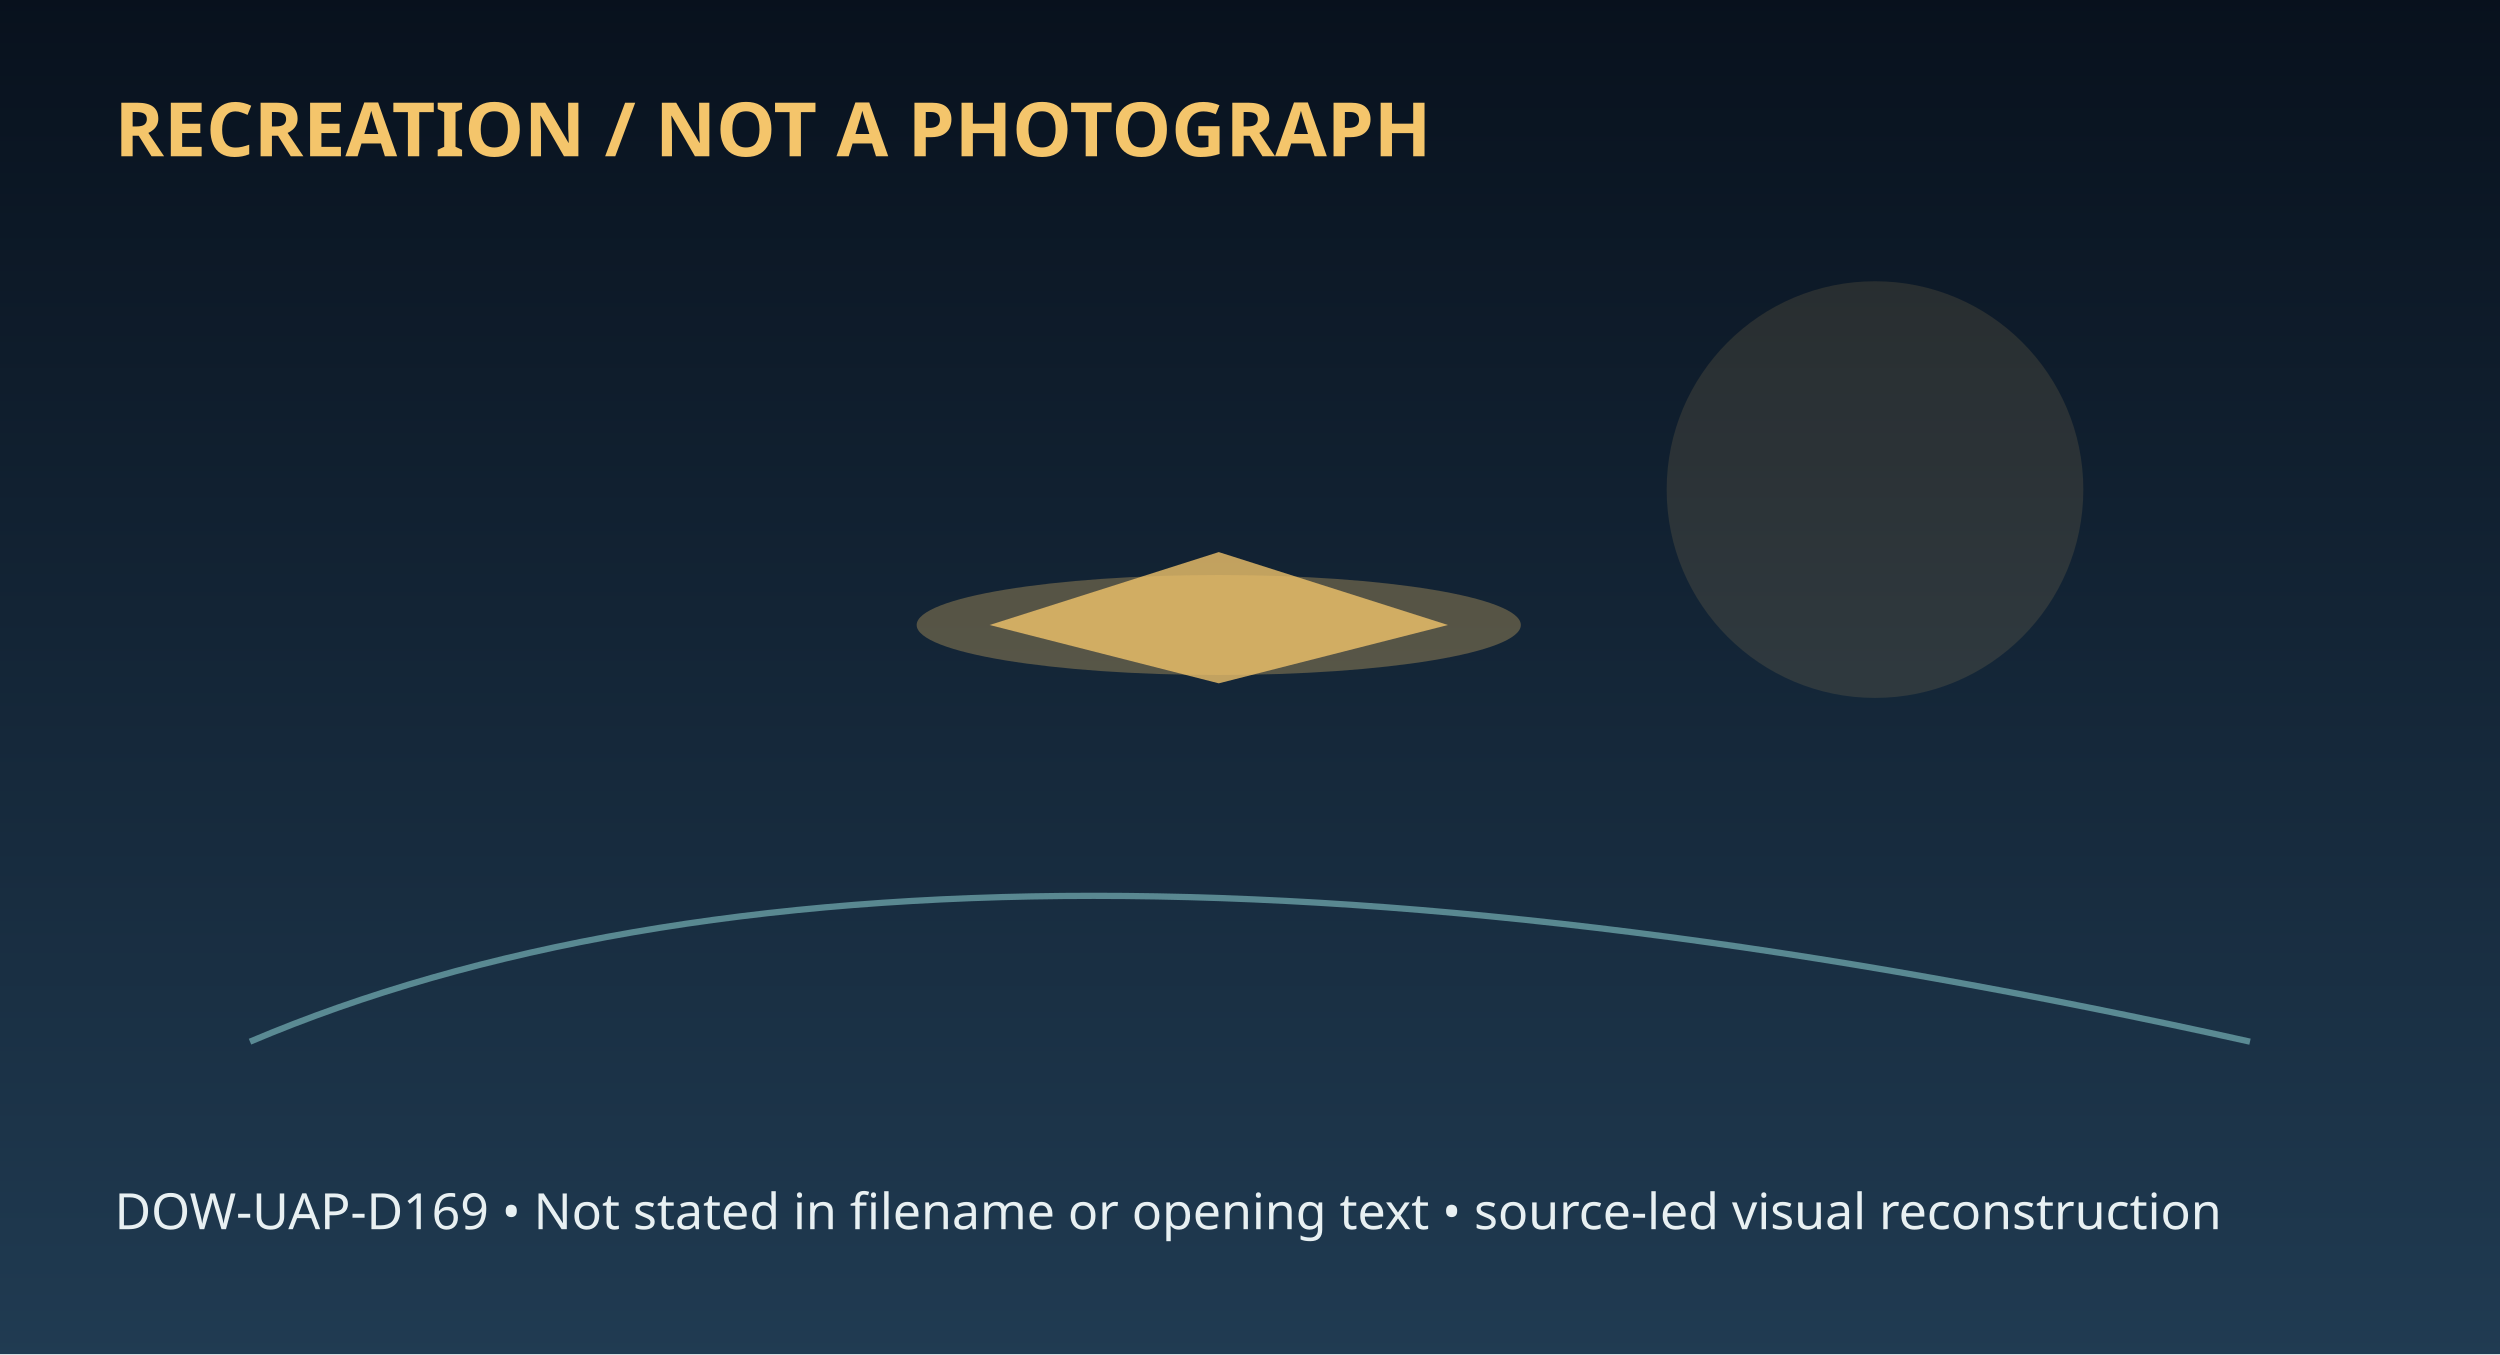
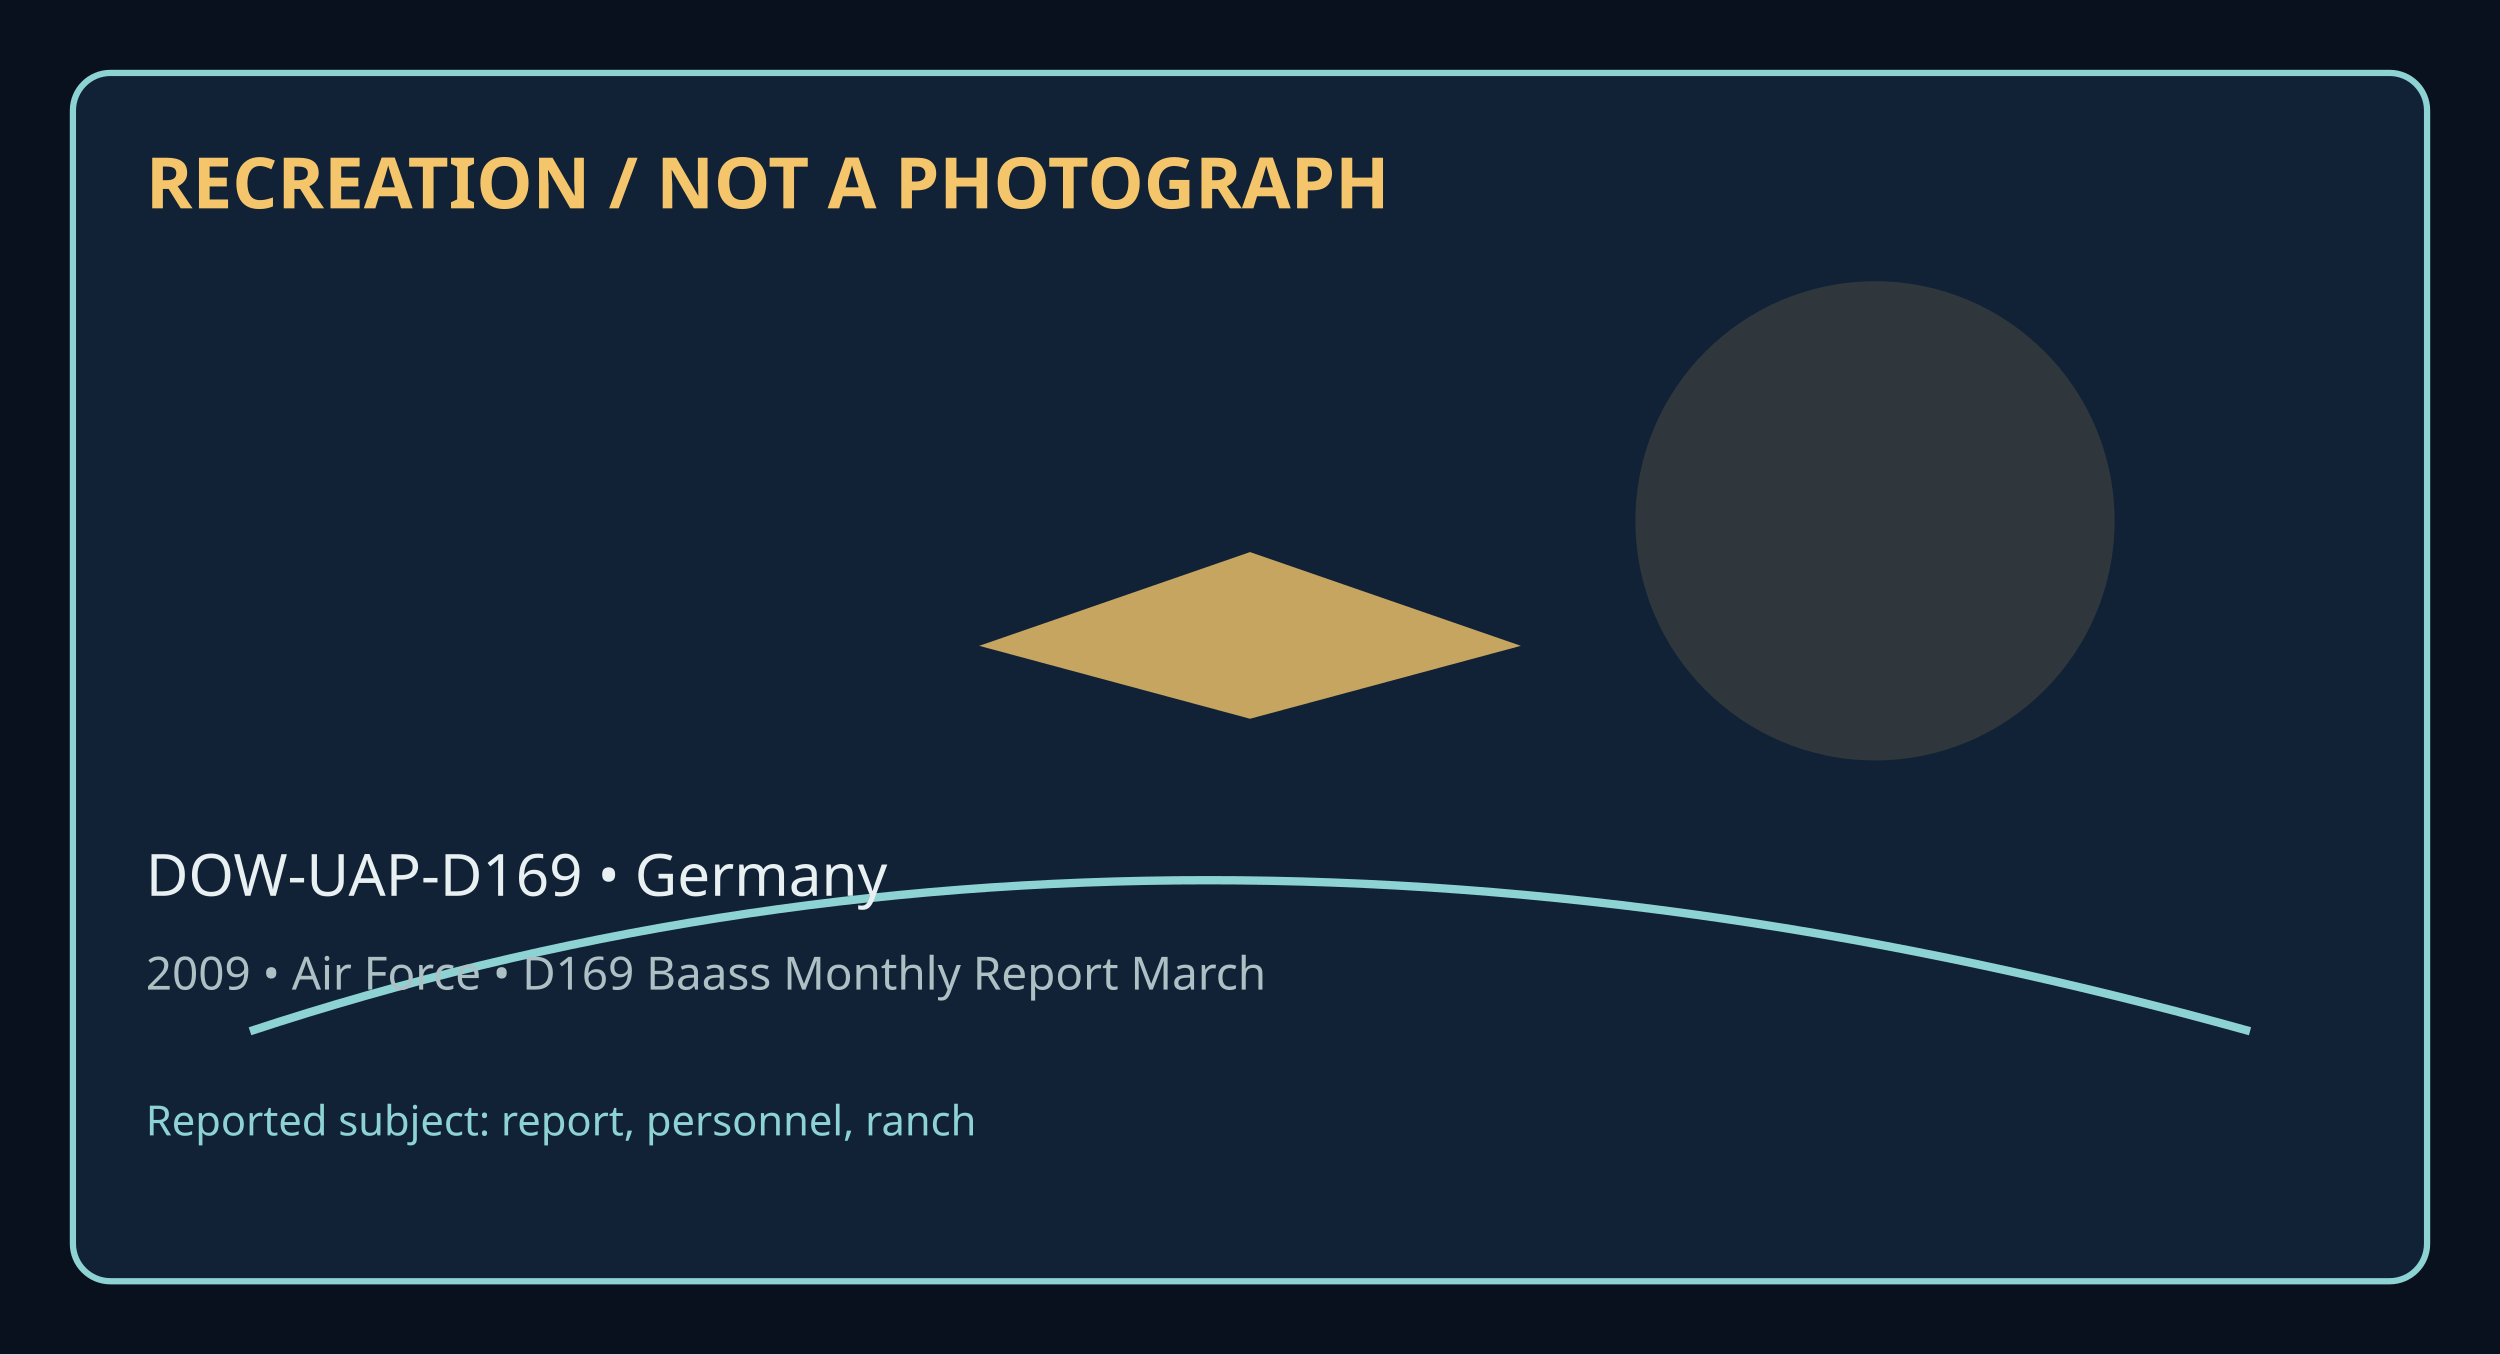
<svg xmlns="http://www.w3.org/2000/svg" viewBox="0 0 1200 650">
-   <defs>
-     <linearGradient id="g" x2="0" y2="1">
-       <stop stop-color="#08111d" />
-       <stop offset="1" stop-color="#203b52" />
-     </linearGradient>
-   </defs>
-   <rect width="1200" height="650" fill="url(#g)" />
-   <circle cx="900" cy="235" r="100" fill="#f4c56b" opacity=".12" />
-   <path d="M120 500 Q450 360 1080 500" fill="none" stroke="#8ed3d4" stroke-width="3" opacity=".55" />
-   <path d="M475 300 l110 -35 110 35 -110 28z" fill="#f4c56b" opacity=".78" />
-   <ellipse cx="585" cy="300" rx="145" ry="24" fill="#f4c56b" opacity=".3" />
-   <text x="55" y="75" fill="#f4c56b" font-family="sans-serif" font-size="36" font-weight="700">RECREATION / NOT A PHOTOGRAPH</text>
-   <text x="55" y="590" fill="#e8f0f2" font-family="sans-serif" font-size="24">DOW-UAP-D169 • Not stated in filename or opening text • source-led visual reconstruction</text>
+   <rect width="1200" height="650" fill="#08111d" />
+   <rect x="35" y="35" width="1130" height="580" rx="18" fill="#112236" stroke="#8ed3d4" stroke-width="3" />
+   <circle cx="900" cy="250" r="115" fill="#f4c56b" opacity=".13" />
+   <path d="M120 495 Q560 350 1080 495" fill="none" stroke="#8ed3d4" stroke-width="4" />
+   <path d="M470 310 L600 265 L730 310 L600 345 Z" fill="#f4c56b" opacity=".8" />
+   <text x="70" y="100" fill="#f4c56b" font-family="sans-serif" font-size="34" font-weight="700">RECREATION / NOT A PHOTOGRAPH</text>
+   <text x="70" y="430" fill="#e8f0f2" font-family="sans-serif" font-size="28">DOW-UAP-D169 • Germany</text>
+   <text x="70" y="475" fill="#adc1c5" font-family="sans-serif" font-size="22">2009 • Air Force • D169 Baass Monthly Report March</text>
+   <text x="70" y="545" fill="#8ed3d4" font-family="sans-serif" font-size="20">Reported subject: report, personnel, ranch</text>
</svg>
